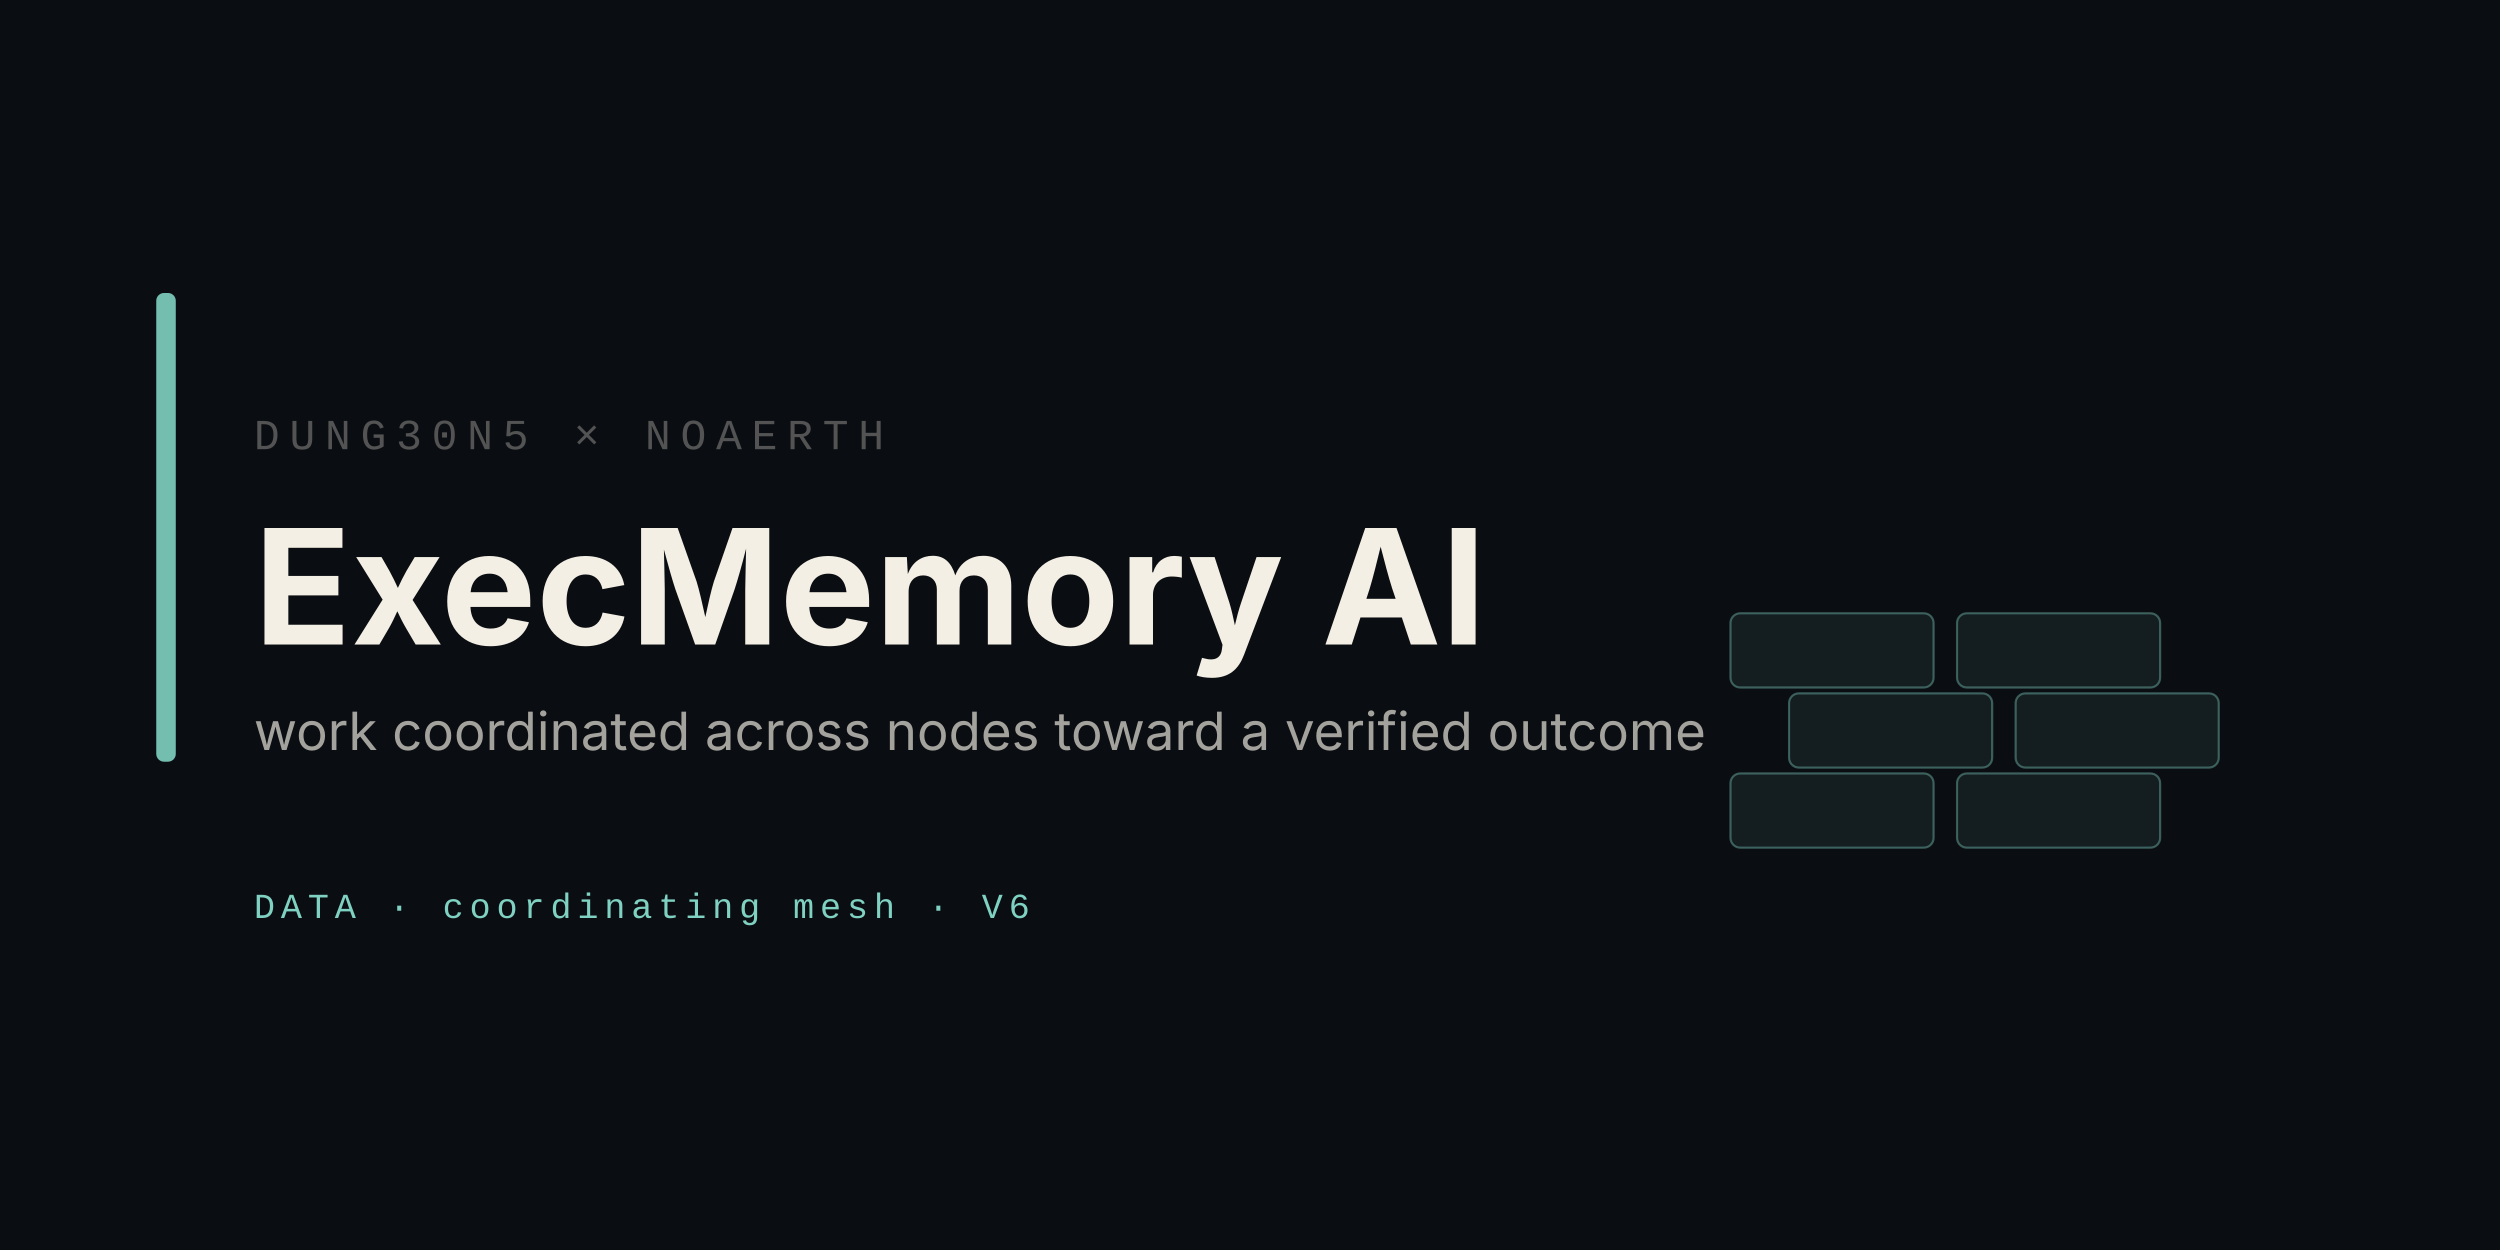
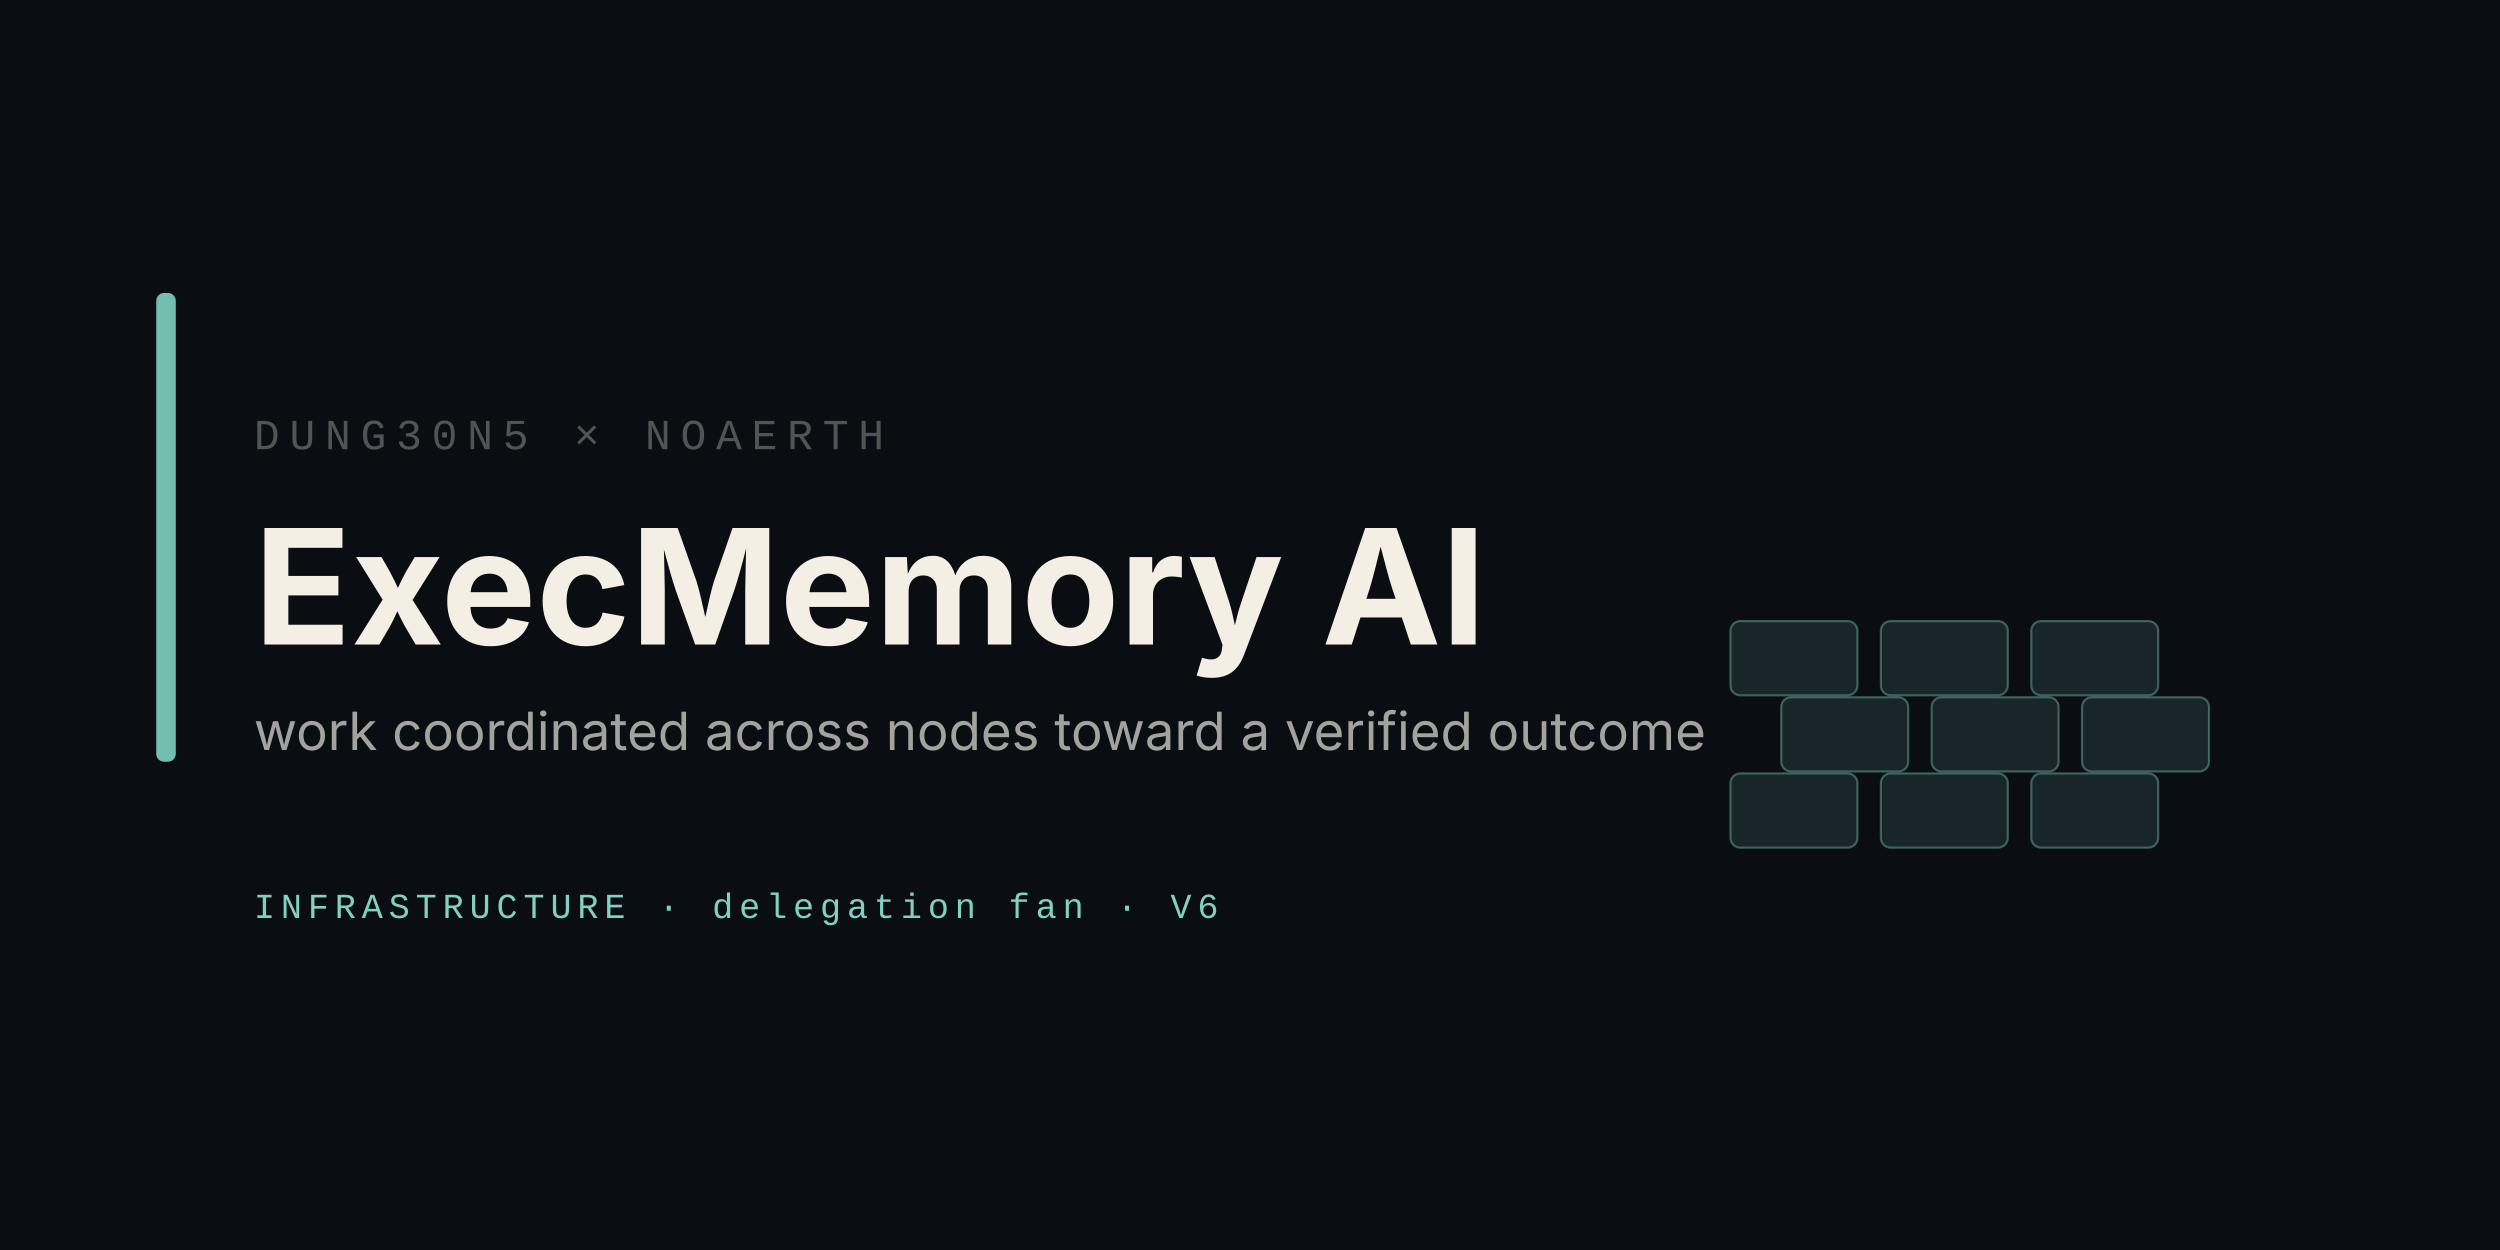
<svg xmlns="http://www.w3.org/2000/svg" viewBox="0 0 1280 640" width="1280" height="640" role="img" aria-label="ExecMemory AI project card">
  <rect width="1280" height="640" fill="#0a0d12" />
-   <rect x="886" y="396" width="104" height="38" rx="5" fill="#7fd1c1" fill-opacity="0.09" stroke="#7fd1c1" stroke-width="1.1" stroke-opacity="0.4" />
-   <rect x="1002" y="396" width="104" height="38" rx="5" fill="#7fd1c1" fill-opacity="0.09" stroke="#7fd1c1" stroke-width="1.1" stroke-opacity="0.4" />
-   <rect x="916" y="355" width="104" height="38" rx="5" fill="#7fd1c1" fill-opacity="0.09" stroke="#7fd1c1" stroke-width="1.1" stroke-opacity="0.4" />
-   <rect x="1032" y="355" width="104" height="38" rx="5" fill="#7fd1c1" fill-opacity="0.09" stroke="#7fd1c1" stroke-width="1.1" stroke-opacity="0.4" />
-   <rect x="886" y="314" width="104" height="38" rx="5" fill="#7fd1c1" fill-opacity="0.09" stroke="#7fd1c1" stroke-width="1.1" stroke-opacity="0.4" />
-   <rect x="1002" y="314" width="104" height="38" rx="5" fill="#7fd1c1" fill-opacity="0.09" stroke="#7fd1c1" stroke-width="1.1" stroke-opacity="0.4" />
+   <rect x="886" y="396" width="65" height="38" rx="5" fill="#7fd1c1" fill-opacity="0.13" stroke="#7fd1c1" stroke-width="1.1" stroke-opacity="0.4" />
+   <rect x="963" y="396" width="65" height="38" rx="5" fill="#7fd1c1" fill-opacity="0.13" stroke="#7fd1c1" stroke-width="1.1" stroke-opacity="0.4" />
+   <rect x="1040" y="396" width="65" height="38" rx="5" fill="#7fd1c1" fill-opacity="0.13" stroke="#7fd1c1" stroke-width="1.1" stroke-opacity="0.4" />
+   <rect x="912" y="357" width="65" height="38" rx="5" fill="#7fd1c1" fill-opacity="0.13" stroke="#7fd1c1" stroke-width="1.1" stroke-opacity="0.4" />
+   <rect x="989" y="357" width="65" height="38" rx="5" fill="#7fd1c1" fill-opacity="0.13" stroke="#7fd1c1" stroke-width="1.1" stroke-opacity="0.4" />
+   <rect x="1066" y="357" width="65" height="38" rx="5" fill="#7fd1c1" fill-opacity="0.13" stroke="#7fd1c1" stroke-width="1.1" stroke-opacity="0.4" />
+   <rect x="886" y="318" width="65" height="38" rx="5" fill="#7fd1c1" fill-opacity="0.13" stroke="#7fd1c1" stroke-width="1.1" stroke-opacity="0.4" />
+   <rect x="963" y="318" width="65" height="38" rx="5" fill="#7fd1c1" fill-opacity="0.13" stroke="#7fd1c1" stroke-width="1.1" stroke-opacity="0.4" />
+   <rect x="1040" y="318" width="65" height="38" rx="5" fill="#7fd1c1" fill-opacity="0.13" stroke="#7fd1c1" stroke-width="1.1" stroke-opacity="0.4" />
  <rect x="80" y="150" width="10" height="240" rx="4" fill="#7fd1c1" opacity="0.9" />
  <text x="130" y="230" font-family="ui-monospace, SFMono-Regular, Menlo, Monaco, Consolas, 'Liberation Mono', monospace" font-size="22" letter-spacing="5" fill="#f4efe44f">DUNG30N5 × NOAERTH</text>
  <text x="130" y="330" font-family="-apple-system, BlinkMacSystemFont, 'Segoe UI', Inter, Helvetica, Arial, sans-serif" font-size="82" font-weight="700" fill="#f4efe4">ExecMemory AI</text>
  <text x="130" y="384" font-family="-apple-system, BlinkMacSystemFont, 'Segoe UI', Inter, Helvetica, Arial, sans-serif" font-size="27" fill="#f4efe4a8">work coordinated across nodes toward a verified outcome</text>
-   <text x="130" y="470" font-family="ui-monospace, SFMono-Regular, Menlo, Monaco, Consolas, 'Liberation Mono', monospace" font-size="18" fill="#7fd1c1" letter-spacing="3">DATA · coordinating mesh · V6</text>
+   <text x="130" y="470" font-family="ui-monospace, SFMono-Regular, Menlo, Monaco, Consolas, 'Liberation Mono', monospace" font-size="18" fill="#7fd1c1" letter-spacing="3">INFRASTRUCTURE · delegation fan · V6</text>
</svg>
